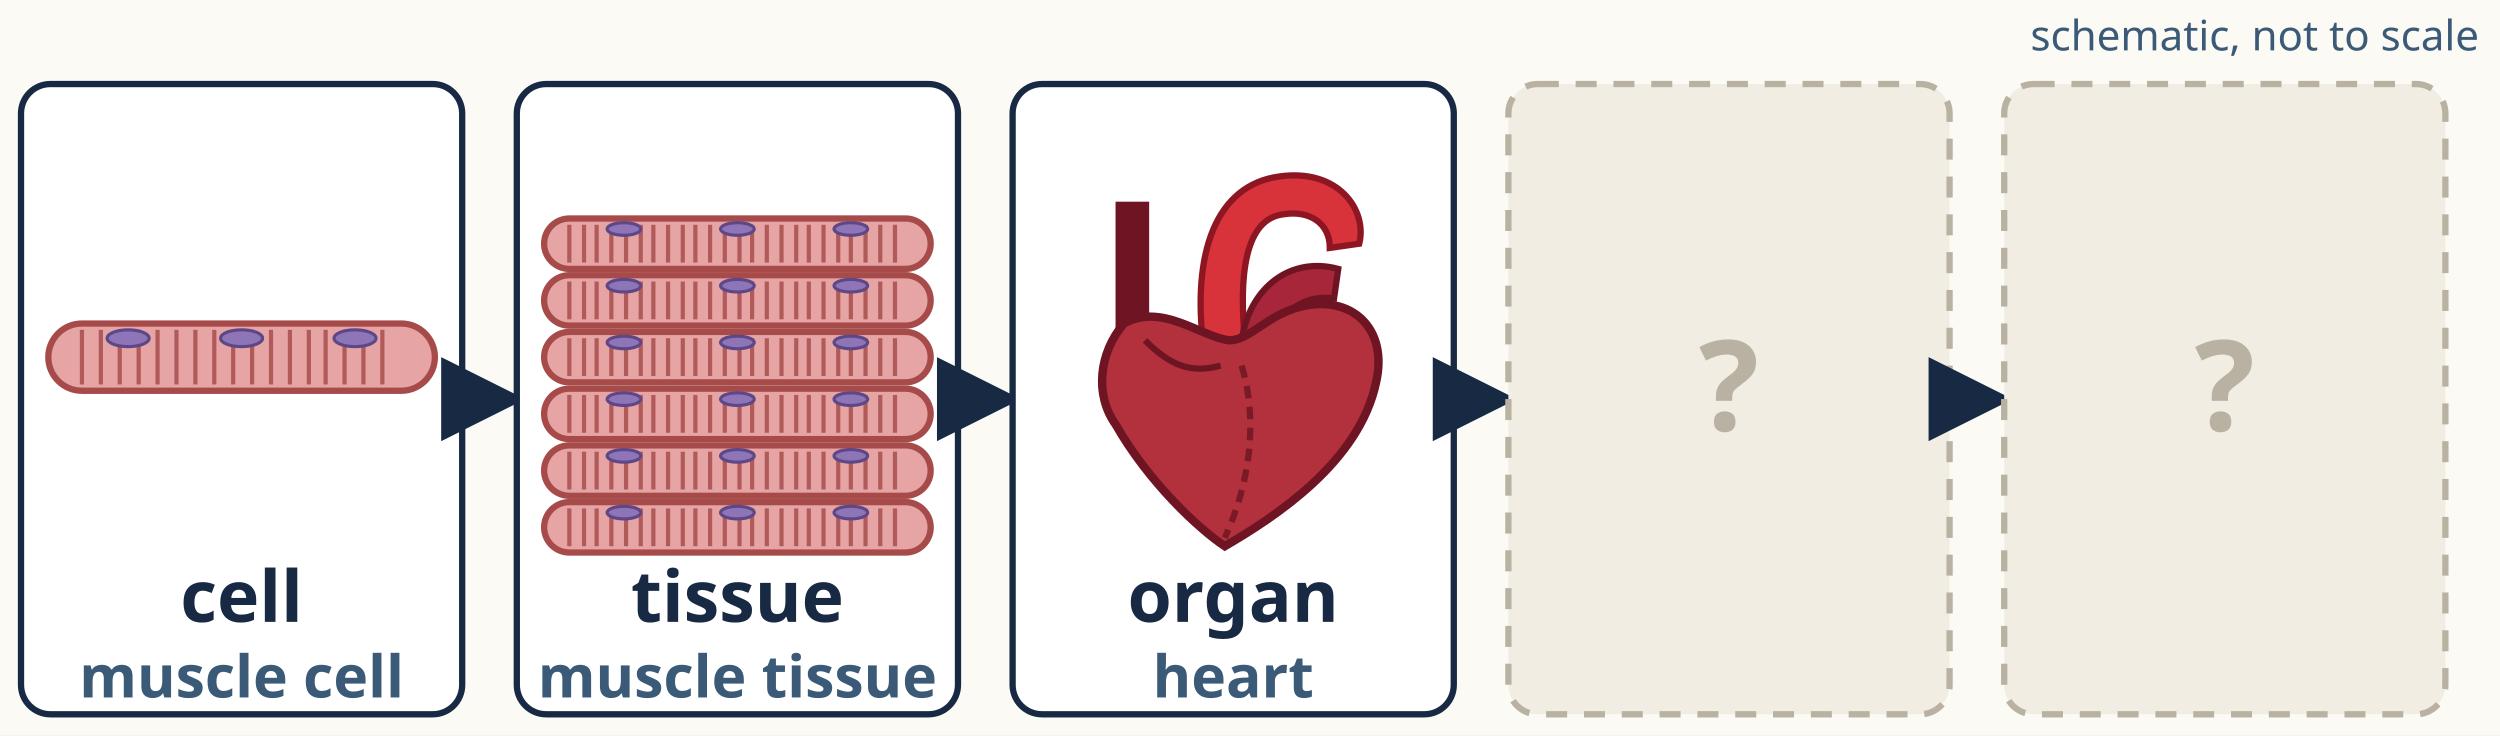
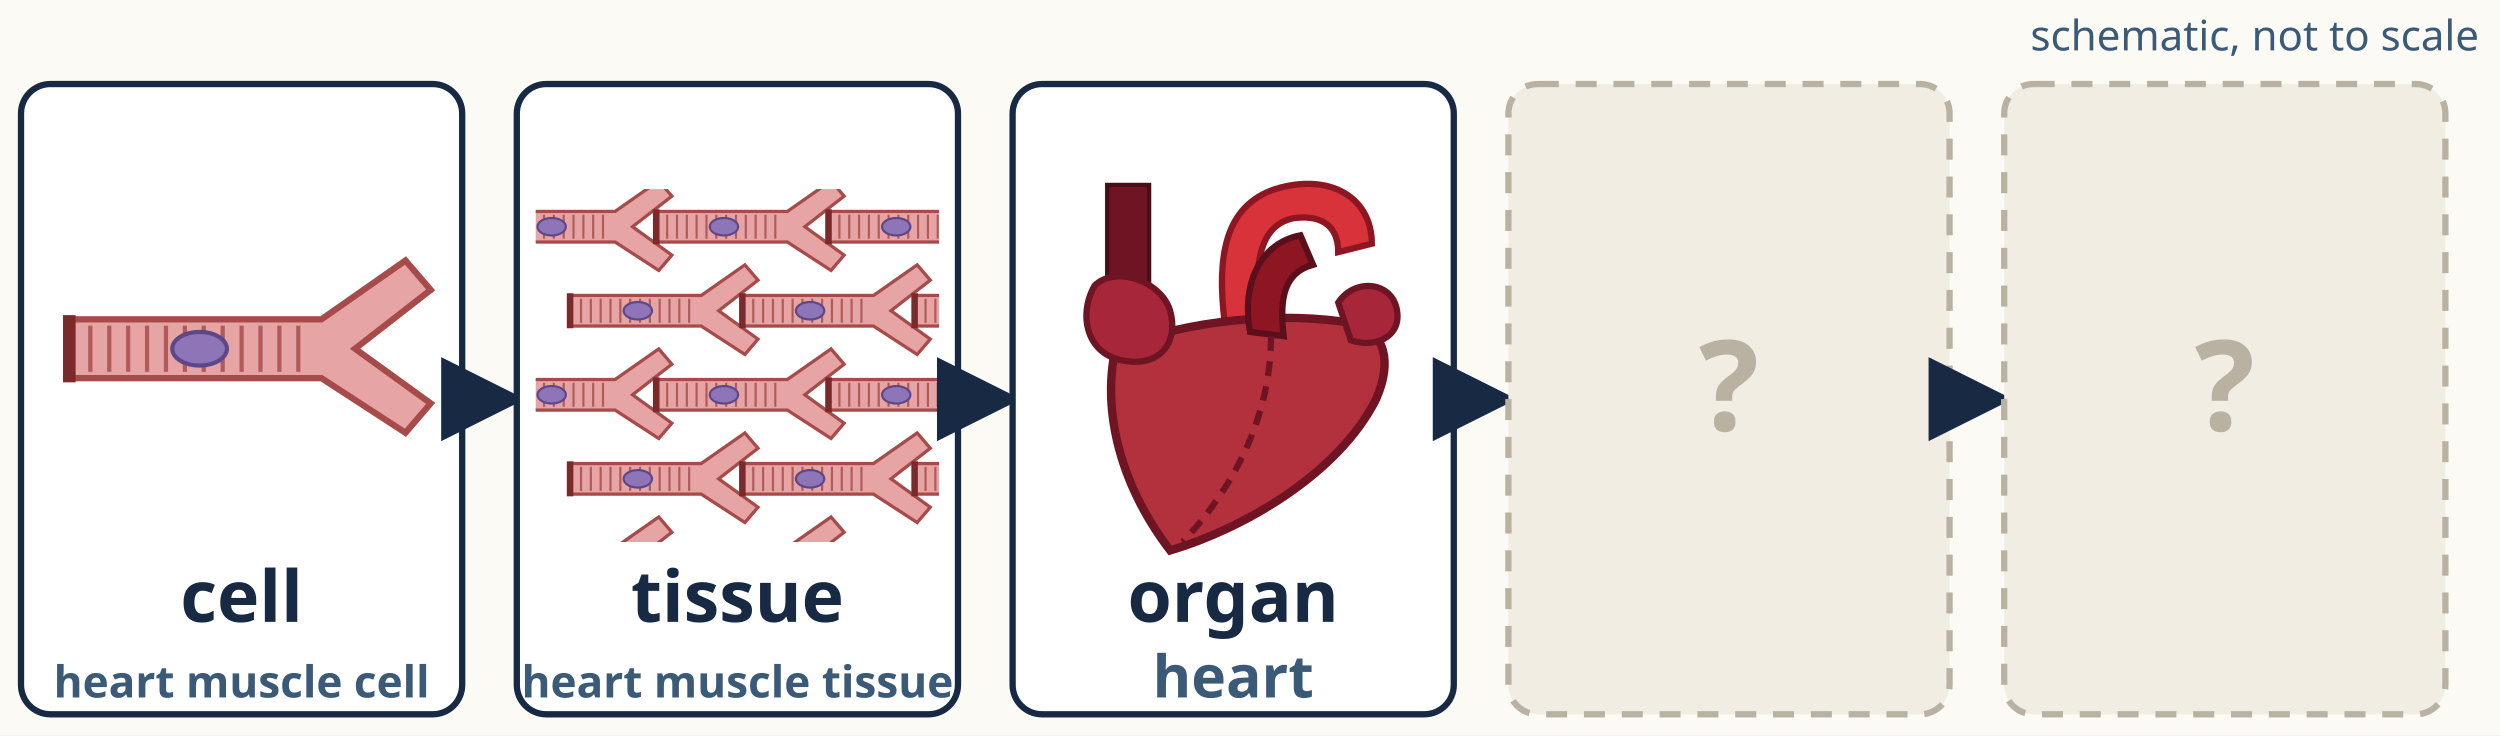
<svg xmlns="http://www.w3.org/2000/svg" viewBox="0 0 1190 350" role="img" aria-label="Zoom out, level 3 of 5 shown">
  <rect width="1190" height="350" fill="#fcfaf5" />
  <defs>
    <marker id="za" markerWidth="10" markerHeight="10" refX="8" refY="5" orient="auto">
      <path d="M0 0 L10 5 L0 10z" fill="#182944" />
    </marker>
  </defs>
  <rect x="10" y="40" width="210" height="300" rx="14" fill="#fff" stroke="#182944" stroke-width="3" />
  <g transform="translate(15 70)">
    <g transform="translate(0 0) scale(1.0)">
-       <rect x="8" y="84" width="184" height="32" rx="16" fill="#e7a4a4" stroke="#a64a4a" stroke-width="3" />
-       <line x1="24" y1="87" x2="24" y2="113" stroke="#b05a5a" stroke-width="2" />
-       <line x1="33" y1="87" x2="33" y2="113" stroke="#b05a5a" stroke-width="2" />
-       <line x1="42" y1="87" x2="42" y2="113" stroke="#b05a5a" stroke-width="2" />
-       <line x1="51" y1="87" x2="51" y2="113" stroke="#b05a5a" stroke-width="2" />
-       <line x1="60" y1="87" x2="60" y2="113" stroke="#b05a5a" stroke-width="2" />
-       <line x1="69" y1="87" x2="69" y2="113" stroke="#b05a5a" stroke-width="2" />
-       <line x1="78" y1="87" x2="78" y2="113" stroke="#b05a5a" stroke-width="2" />
-       <line x1="87" y1="87" x2="87" y2="113" stroke="#b05a5a" stroke-width="2" />
-       <line x1="96" y1="87" x2="96" y2="113" stroke="#b05a5a" stroke-width="2" />
-       <line x1="105" y1="87" x2="105" y2="113" stroke="#b05a5a" stroke-width="2" />
-       <line x1="114" y1="87" x2="114" y2="113" stroke="#b05a5a" stroke-width="2" />
-       <line x1="123" y1="87" x2="123" y2="113" stroke="#b05a5a" stroke-width="2" />
-       <line x1="132" y1="87" x2="132" y2="113" stroke="#b05a5a" stroke-width="2" />
-       <line x1="140" y1="87" x2="140" y2="113" stroke="#b05a5a" stroke-width="2" />
-       <line x1="149" y1="87" x2="149" y2="113" stroke="#b05a5a" stroke-width="2" />
-       <line x1="158" y1="87" x2="158" y2="113" stroke="#b05a5a" stroke-width="2" />
-       <line x1="167" y1="87" x2="167" y2="113" stroke="#b05a5a" stroke-width="2" />
-       <ellipse cx="46" cy="91" rx="10" ry="4" fill="#8e75b8" stroke="#5d4787" stroke-width="1.5" />
-       <ellipse cx="100" cy="91" rx="10" ry="4" fill="#8e75b8" stroke="#5d4787" stroke-width="1.5" />
-       <ellipse cx="154" cy="91" rx="10" ry="4" fill="#8e75b8" stroke="#5d4787" stroke-width="1.5" />
+       <path d="M18 82 H138 L178 54 L190 68 L154 96 L190 122 L178 136 L138 110 H18 Z" fill="#e7a4a4" stroke="#a64a4a" stroke-width="3" />
+       <line x1="28" y1="85" x2="28" y2="107" stroke="#b05a5a" stroke-width="2" />
+       <line x1="37" y1="85" x2="37" y2="107" stroke="#b05a5a" stroke-width="2" />
+       <line x1="46" y1="85" x2="46" y2="107" stroke="#b05a5a" stroke-width="2" />
+       <line x1="55" y1="85" x2="55" y2="107" stroke="#b05a5a" stroke-width="2" />
+       <line x1="64" y1="85" x2="64" y2="107" stroke="#b05a5a" stroke-width="2" />
+       <line x1="73" y1="85" x2="73" y2="107" stroke="#b05a5a" stroke-width="2" />
+       <line x1="82" y1="85" x2="82" y2="107" stroke="#b05a5a" stroke-width="2" />
+       <line x1="91" y1="85" x2="91" y2="107" stroke="#b05a5a" stroke-width="2" />
+       <line x1="100" y1="85" x2="100" y2="107" stroke="#b05a5a" stroke-width="2" />
+       <line x1="109" y1="85" x2="109" y2="107" stroke="#b05a5a" stroke-width="2" />
+       <line x1="118" y1="85" x2="118" y2="107" stroke="#b05a5a" stroke-width="2" />
+       <line x1="127" y1="85" x2="127" y2="107" stroke="#b05a5a" stroke-width="2" />
+       <line x1="18" y1="80" x2="18" y2="112" stroke="#7a2a2a" stroke-width="6" />
+       <ellipse cx="80" cy="96" rx="13" ry="8" fill="#8e75b8" stroke="#5d4787" stroke-width="2" />
    </g>
  </g>
  <text x="115" y="296" font-size="34" font-weight="800" fill="#182944" text-anchor="middle" font-family="Montserrat, Segoe UI, sans-serif">cell</text>
-   <text x="115" y="332" font-size="28" font-weight="700" fill="#3a5a78" text-anchor="middle" font-family="Montserrat, Segoe UI, sans-serif">muscle cell</text>
+   <text x="115" y="332" font-size="21" font-weight="700" fill="#3a5a78" text-anchor="middle" font-family="Montserrat, Segoe UI, sans-serif">heart muscle cell</text>
  <path d="M222 190 H242" stroke="#182944" stroke-width="4" marker-end="url(#za)" />
  <rect x="246" y="40" width="210" height="300" rx="14" fill="#fff" stroke="#182944" stroke-width="3" />
  <g transform="translate(251 70)">
-     <rect x="8" y="34" width="184" height="24" rx="12" fill="#e7a4a4" stroke="#a64a4a" stroke-width="3" />
-     <line x1="20" y1="37" x2="20" y2="55" stroke="#b05a5a" stroke-width="2" />
-     <line x1="27" y1="37" x2="27" y2="55" stroke="#b05a5a" stroke-width="2" />
-     <line x1="33" y1="37" x2="33" y2="55" stroke="#b05a5a" stroke-width="2" />
-     <line x1="40" y1="37" x2="40" y2="55" stroke="#b05a5a" stroke-width="2" />
-     <line x1="47" y1="37" x2="47" y2="55" stroke="#b05a5a" stroke-width="2" />
-     <line x1="54" y1="37" x2="54" y2="55" stroke="#b05a5a" stroke-width="2" />
-     <line x1="60" y1="37" x2="60" y2="55" stroke="#b05a5a" stroke-width="2" />
-     <line x1="67" y1="37" x2="67" y2="55" stroke="#b05a5a" stroke-width="2" />
-     <line x1="74" y1="37" x2="74" y2="55" stroke="#b05a5a" stroke-width="2" />
-     <line x1="80" y1="37" x2="80" y2="55" stroke="#b05a5a" stroke-width="2" />
-     <line x1="87" y1="37" x2="87" y2="55" stroke="#b05a5a" stroke-width="2" />
-     <line x1="94" y1="37" x2="94" y2="55" stroke="#b05a5a" stroke-width="2" />
-     <line x1="101" y1="37" x2="101" y2="55" stroke="#b05a5a" stroke-width="2" />
-     <line x1="107" y1="37" x2="107" y2="55" stroke="#b05a5a" stroke-width="2" />
-     <line x1="114" y1="37" x2="114" y2="55" stroke="#b05a5a" stroke-width="2" />
-     <line x1="121" y1="37" x2="121" y2="55" stroke="#b05a5a" stroke-width="2" />
-     <line x1="128" y1="37" x2="128" y2="55" stroke="#b05a5a" stroke-width="2" />
-     <line x1="134" y1="37" x2="134" y2="55" stroke="#b05a5a" stroke-width="2" />
-     <line x1="141" y1="37" x2="141" y2="55" stroke="#b05a5a" stroke-width="2" />
-     <line x1="148" y1="37" x2="148" y2="55" stroke="#b05a5a" stroke-width="2" />
-     <line x1="154" y1="37" x2="154" y2="55" stroke="#b05a5a" stroke-width="2" />
-     <line x1="161" y1="37" x2="161" y2="55" stroke="#b05a5a" stroke-width="2" />
-     <line x1="168" y1="37" x2="168" y2="55" stroke="#b05a5a" stroke-width="2" />
-     <line x1="175" y1="37" x2="175" y2="55" stroke="#b05a5a" stroke-width="2" />
-     <ellipse cx="46" cy="39" rx="8" ry="3" fill="#8e75b8" stroke="#5d4787" stroke-width="1.5" />
-     <ellipse cx="100" cy="39" rx="8" ry="3" fill="#8e75b8" stroke="#5d4787" stroke-width="1.5" />
-     <ellipse cx="154" cy="39" rx="8" ry="3" fill="#8e75b8" stroke="#5d4787" stroke-width="1.5" />
-     <rect x="8" y="61" width="184" height="24" rx="12" fill="#e7a4a4" stroke="#a64a4a" stroke-width="3" />
-     <line x1="20" y1="64" x2="20" y2="82" stroke="#b05a5a" stroke-width="2" />
-     <line x1="27" y1="64" x2="27" y2="82" stroke="#b05a5a" stroke-width="2" />
-     <line x1="33" y1="64" x2="33" y2="82" stroke="#b05a5a" stroke-width="2" />
-     <line x1="40" y1="64" x2="40" y2="82" stroke="#b05a5a" stroke-width="2" />
-     <line x1="47" y1="64" x2="47" y2="82" stroke="#b05a5a" stroke-width="2" />
-     <line x1="54" y1="64" x2="54" y2="82" stroke="#b05a5a" stroke-width="2" />
-     <line x1="60" y1="64" x2="60" y2="82" stroke="#b05a5a" stroke-width="2" />
-     <line x1="67" y1="64" x2="67" y2="82" stroke="#b05a5a" stroke-width="2" />
-     <line x1="74" y1="64" x2="74" y2="82" stroke="#b05a5a" stroke-width="2" />
-     <line x1="80" y1="64" x2="80" y2="82" stroke="#b05a5a" stroke-width="2" />
-     <line x1="87" y1="64" x2="87" y2="82" stroke="#b05a5a" stroke-width="2" />
-     <line x1="94" y1="64" x2="94" y2="82" stroke="#b05a5a" stroke-width="2" />
-     <line x1="101" y1="64" x2="101" y2="82" stroke="#b05a5a" stroke-width="2" />
-     <line x1="107" y1="64" x2="107" y2="82" stroke="#b05a5a" stroke-width="2" />
-     <line x1="114" y1="64" x2="114" y2="82" stroke="#b05a5a" stroke-width="2" />
-     <line x1="121" y1="64" x2="121" y2="82" stroke="#b05a5a" stroke-width="2" />
-     <line x1="128" y1="64" x2="128" y2="82" stroke="#b05a5a" stroke-width="2" />
-     <line x1="134" y1="64" x2="134" y2="82" stroke="#b05a5a" stroke-width="2" />
-     <line x1="141" y1="64" x2="141" y2="82" stroke="#b05a5a" stroke-width="2" />
-     <line x1="148" y1="64" x2="148" y2="82" stroke="#b05a5a" stroke-width="2" />
-     <line x1="154" y1="64" x2="154" y2="82" stroke="#b05a5a" stroke-width="2" />
-     <line x1="161" y1="64" x2="161" y2="82" stroke="#b05a5a" stroke-width="2" />
-     <line x1="168" y1="64" x2="168" y2="82" stroke="#b05a5a" stroke-width="2" />
-     <line x1="175" y1="64" x2="175" y2="82" stroke="#b05a5a" stroke-width="2" />
-     <ellipse cx="46" cy="66" rx="8" ry="3" fill="#8e75b8" stroke="#5d4787" stroke-width="1.5" />
-     <ellipse cx="100" cy="66" rx="8" ry="3" fill="#8e75b8" stroke="#5d4787" stroke-width="1.5" />
-     <ellipse cx="154" cy="66" rx="8" ry="3" fill="#8e75b8" stroke="#5d4787" stroke-width="1.5" />
-     <rect x="8" y="88" width="184" height="24" rx="12" fill="#e7a4a4" stroke="#a64a4a" stroke-width="3" />
-     <line x1="20" y1="91" x2="20" y2="109" stroke="#b05a5a" stroke-width="2" />
-     <line x1="27" y1="91" x2="27" y2="109" stroke="#b05a5a" stroke-width="2" />
-     <line x1="33" y1="91" x2="33" y2="109" stroke="#b05a5a" stroke-width="2" />
-     <line x1="40" y1="91" x2="40" y2="109" stroke="#b05a5a" stroke-width="2" />
-     <line x1="47" y1="91" x2="47" y2="109" stroke="#b05a5a" stroke-width="2" />
-     <line x1="54" y1="91" x2="54" y2="109" stroke="#b05a5a" stroke-width="2" />
-     <line x1="60" y1="91" x2="60" y2="109" stroke="#b05a5a" stroke-width="2" />
-     <line x1="67" y1="91" x2="67" y2="109" stroke="#b05a5a" stroke-width="2" />
-     <line x1="74" y1="91" x2="74" y2="109" stroke="#b05a5a" stroke-width="2" />
-     <line x1="80" y1="91" x2="80" y2="109" stroke="#b05a5a" stroke-width="2" />
-     <line x1="87" y1="91" x2="87" y2="109" stroke="#b05a5a" stroke-width="2" />
-     <line x1="94" y1="91" x2="94" y2="109" stroke="#b05a5a" stroke-width="2" />
-     <line x1="101" y1="91" x2="101" y2="109" stroke="#b05a5a" stroke-width="2" />
-     <line x1="107" y1="91" x2="107" y2="109" stroke="#b05a5a" stroke-width="2" />
-     <line x1="114" y1="91" x2="114" y2="109" stroke="#b05a5a" stroke-width="2" />
-     <line x1="121" y1="91" x2="121" y2="109" stroke="#b05a5a" stroke-width="2" />
-     <line x1="128" y1="91" x2="128" y2="109" stroke="#b05a5a" stroke-width="2" />
-     <line x1="134" y1="91" x2="134" y2="109" stroke="#b05a5a" stroke-width="2" />
-     <line x1="141" y1="91" x2="141" y2="109" stroke="#b05a5a" stroke-width="2" />
-     <line x1="148" y1="91" x2="148" y2="109" stroke="#b05a5a" stroke-width="2" />
-     <line x1="154" y1="91" x2="154" y2="109" stroke="#b05a5a" stroke-width="2" />
-     <line x1="161" y1="91" x2="161" y2="109" stroke="#b05a5a" stroke-width="2" />
-     <line x1="168" y1="91" x2="168" y2="109" stroke="#b05a5a" stroke-width="2" />
-     <line x1="175" y1="91" x2="175" y2="109" stroke="#b05a5a" stroke-width="2" />
-     <ellipse cx="46" cy="93" rx="8" ry="3" fill="#8e75b8" stroke="#5d4787" stroke-width="1.5" />
-     <ellipse cx="100" cy="93" rx="8" ry="3" fill="#8e75b8" stroke="#5d4787" stroke-width="1.5" />
-     <ellipse cx="154" cy="93" rx="8" ry="3" fill="#8e75b8" stroke="#5d4787" stroke-width="1.5" />
-     <rect x="8" y="115" width="184" height="24" rx="12" fill="#e7a4a4" stroke="#a64a4a" stroke-width="3" />
-     <line x1="20" y1="118" x2="20" y2="136" stroke="#b05a5a" stroke-width="2" />
-     <line x1="27" y1="118" x2="27" y2="136" stroke="#b05a5a" stroke-width="2" />
-     <line x1="33" y1="118" x2="33" y2="136" stroke="#b05a5a" stroke-width="2" />
-     <line x1="40" y1="118" x2="40" y2="136" stroke="#b05a5a" stroke-width="2" />
-     <line x1="47" y1="118" x2="47" y2="136" stroke="#b05a5a" stroke-width="2" />
-     <line x1="54" y1="118" x2="54" y2="136" stroke="#b05a5a" stroke-width="2" />
-     <line x1="60" y1="118" x2="60" y2="136" stroke="#b05a5a" stroke-width="2" />
-     <line x1="67" y1="118" x2="67" y2="136" stroke="#b05a5a" stroke-width="2" />
-     <line x1="74" y1="118" x2="74" y2="136" stroke="#b05a5a" stroke-width="2" />
-     <line x1="80" y1="118" x2="80" y2="136" stroke="#b05a5a" stroke-width="2" />
-     <line x1="87" y1="118" x2="87" y2="136" stroke="#b05a5a" stroke-width="2" />
-     <line x1="94" y1="118" x2="94" y2="136" stroke="#b05a5a" stroke-width="2" />
-     <line x1="101" y1="118" x2="101" y2="136" stroke="#b05a5a" stroke-width="2" />
-     <line x1="107" y1="118" x2="107" y2="136" stroke="#b05a5a" stroke-width="2" />
-     <line x1="114" y1="118" x2="114" y2="136" stroke="#b05a5a" stroke-width="2" />
-     <line x1="121" y1="118" x2="121" y2="136" stroke="#b05a5a" stroke-width="2" />
-     <line x1="128" y1="118" x2="128" y2="136" stroke="#b05a5a" stroke-width="2" />
-     <line x1="134" y1="118" x2="134" y2="136" stroke="#b05a5a" stroke-width="2" />
-     <line x1="141" y1="118" x2="141" y2="136" stroke="#b05a5a" stroke-width="2" />
-     <line x1="148" y1="118" x2="148" y2="136" stroke="#b05a5a" stroke-width="2" />
-     <line x1="154" y1="118" x2="154" y2="136" stroke="#b05a5a" stroke-width="2" />
-     <line x1="161" y1="118" x2="161" y2="136" stroke="#b05a5a" stroke-width="2" />
-     <line x1="168" y1="118" x2="168" y2="136" stroke="#b05a5a" stroke-width="2" />
-     <line x1="175" y1="118" x2="175" y2="136" stroke="#b05a5a" stroke-width="2" />
-     <ellipse cx="46" cy="120" rx="8" ry="3" fill="#8e75b8" stroke="#5d4787" stroke-width="1.5" />
-     <ellipse cx="100" cy="120" rx="8" ry="3" fill="#8e75b8" stroke="#5d4787" stroke-width="1.5" />
-     <ellipse cx="154" cy="120" rx="8" ry="3" fill="#8e75b8" stroke="#5d4787" stroke-width="1.5" />
-     <rect x="8" y="142" width="184" height="24" rx="12" fill="#e7a4a4" stroke="#a64a4a" stroke-width="3" />
-     <line x1="20" y1="145" x2="20" y2="163" stroke="#b05a5a" stroke-width="2" />
-     <line x1="27" y1="145" x2="27" y2="163" stroke="#b05a5a" stroke-width="2" />
-     <line x1="33" y1="145" x2="33" y2="163" stroke="#b05a5a" stroke-width="2" />
-     <line x1="40" y1="145" x2="40" y2="163" stroke="#b05a5a" stroke-width="2" />
-     <line x1="47" y1="145" x2="47" y2="163" stroke="#b05a5a" stroke-width="2" />
-     <line x1="54" y1="145" x2="54" y2="163" stroke="#b05a5a" stroke-width="2" />
-     <line x1="60" y1="145" x2="60" y2="163" stroke="#b05a5a" stroke-width="2" />
-     <line x1="67" y1="145" x2="67" y2="163" stroke="#b05a5a" stroke-width="2" />
-     <line x1="74" y1="145" x2="74" y2="163" stroke="#b05a5a" stroke-width="2" />
-     <line x1="80" y1="145" x2="80" y2="163" stroke="#b05a5a" stroke-width="2" />
-     <line x1="87" y1="145" x2="87" y2="163" stroke="#b05a5a" stroke-width="2" />
-     <line x1="94" y1="145" x2="94" y2="163" stroke="#b05a5a" stroke-width="2" />
-     <line x1="101" y1="145" x2="101" y2="163" stroke="#b05a5a" stroke-width="2" />
-     <line x1="107" y1="145" x2="107" y2="163" stroke="#b05a5a" stroke-width="2" />
-     <line x1="114" y1="145" x2="114" y2="163" stroke="#b05a5a" stroke-width="2" />
-     <line x1="121" y1="145" x2="121" y2="163" stroke="#b05a5a" stroke-width="2" />
-     <line x1="128" y1="145" x2="128" y2="163" stroke="#b05a5a" stroke-width="2" />
-     <line x1="134" y1="145" x2="134" y2="163" stroke="#b05a5a" stroke-width="2" />
-     <line x1="141" y1="145" x2="141" y2="163" stroke="#b05a5a" stroke-width="2" />
-     <line x1="148" y1="145" x2="148" y2="163" stroke="#b05a5a" stroke-width="2" />
-     <line x1="154" y1="145" x2="154" y2="163" stroke="#b05a5a" stroke-width="2" />
-     <line x1="161" y1="145" x2="161" y2="163" stroke="#b05a5a" stroke-width="2" />
-     <line x1="168" y1="145" x2="168" y2="163" stroke="#b05a5a" stroke-width="2" />
-     <line x1="175" y1="145" x2="175" y2="163" stroke="#b05a5a" stroke-width="2" />
-     <ellipse cx="46" cy="147" rx="8" ry="3" fill="#8e75b8" stroke="#5d4787" stroke-width="1.5" />
-     <ellipse cx="100" cy="147" rx="8" ry="3" fill="#8e75b8" stroke="#5d4787" stroke-width="1.5" />
-     <ellipse cx="154" cy="147" rx="8" ry="3" fill="#8e75b8" stroke="#5d4787" stroke-width="1.5" />
-     <rect x="8" y="169" width="184" height="24" rx="12" fill="#e7a4a4" stroke="#a64a4a" stroke-width="3" />
-     <line x1="20" y1="172" x2="20" y2="190" stroke="#b05a5a" stroke-width="2" />
-     <line x1="27" y1="172" x2="27" y2="190" stroke="#b05a5a" stroke-width="2" />
-     <line x1="33" y1="172" x2="33" y2="190" stroke="#b05a5a" stroke-width="2" />
-     <line x1="40" y1="172" x2="40" y2="190" stroke="#b05a5a" stroke-width="2" />
-     <line x1="47" y1="172" x2="47" y2="190" stroke="#b05a5a" stroke-width="2" />
-     <line x1="54" y1="172" x2="54" y2="190" stroke="#b05a5a" stroke-width="2" />
-     <line x1="60" y1="172" x2="60" y2="190" stroke="#b05a5a" stroke-width="2" />
-     <line x1="67" y1="172" x2="67" y2="190" stroke="#b05a5a" stroke-width="2" />
-     <line x1="74" y1="172" x2="74" y2="190" stroke="#b05a5a" stroke-width="2" />
-     <line x1="80" y1="172" x2="80" y2="190" stroke="#b05a5a" stroke-width="2" />
-     <line x1="87" y1="172" x2="87" y2="190" stroke="#b05a5a" stroke-width="2" />
-     <line x1="94" y1="172" x2="94" y2="190" stroke="#b05a5a" stroke-width="2" />
-     <line x1="101" y1="172" x2="101" y2="190" stroke="#b05a5a" stroke-width="2" />
-     <line x1="107" y1="172" x2="107" y2="190" stroke="#b05a5a" stroke-width="2" />
-     <line x1="114" y1="172" x2="114" y2="190" stroke="#b05a5a" stroke-width="2" />
-     <line x1="121" y1="172" x2="121" y2="190" stroke="#b05a5a" stroke-width="2" />
-     <line x1="128" y1="172" x2="128" y2="190" stroke="#b05a5a" stroke-width="2" />
-     <line x1="134" y1="172" x2="134" y2="190" stroke="#b05a5a" stroke-width="2" />
-     <line x1="141" y1="172" x2="141" y2="190" stroke="#b05a5a" stroke-width="2" />
-     <line x1="148" y1="172" x2="148" y2="190" stroke="#b05a5a" stroke-width="2" />
-     <line x1="154" y1="172" x2="154" y2="190" stroke="#b05a5a" stroke-width="2" />
-     <line x1="161" y1="172" x2="161" y2="190" stroke="#b05a5a" stroke-width="2" />
-     <line x1="168" y1="172" x2="168" y2="190" stroke="#b05a5a" stroke-width="2" />
-     <line x1="175" y1="172" x2="175" y2="190" stroke="#b05a5a" stroke-width="2" />
-     <ellipse cx="46" cy="174" rx="8" ry="3" fill="#8e75b8" stroke="#5d4787" stroke-width="1.5" />
-     <ellipse cx="100" cy="174" rx="8" ry="3" fill="#8e75b8" stroke="#5d4787" stroke-width="1.5" />
-     <ellipse cx="154" cy="174" rx="8" ry="3" fill="#8e75b8" stroke="#5d4787" stroke-width="1.5" />
+     <clipPath id="ctc">
+       <rect x="4" y="20" width="192" height="168" rx="10" />
+     </clipPath>
+     <g clip-path="url(#ctc)">
+       <g transform="translate(-30 -12) scale(0.52)">
+         <path d="M18 82 H138 L178 54 L190 68 L154 96 L190 122 L178 136 L138 110 H18 Z" fill="#e7a4a4" stroke="#a64a4a" stroke-width="3" />
+         <line x1="28" y1="85" x2="28" y2="107" stroke="#b05a5a" stroke-width="2" />
+         <line x1="37" y1="85" x2="37" y2="107" stroke="#b05a5a" stroke-width="2" />
+         <line x1="46" y1="85" x2="46" y2="107" stroke="#b05a5a" stroke-width="2" />
+         <line x1="55" y1="85" x2="55" y2="107" stroke="#b05a5a" stroke-width="2" />
+         <line x1="64" y1="85" x2="64" y2="107" stroke="#b05a5a" stroke-width="2" />
+         <line x1="73" y1="85" x2="73" y2="107" stroke="#b05a5a" stroke-width="2" />
+         <line x1="82" y1="85" x2="82" y2="107" stroke="#b05a5a" stroke-width="2" />
+         <line x1="91" y1="85" x2="91" y2="107" stroke="#b05a5a" stroke-width="2" />
+         <line x1="100" y1="85" x2="100" y2="107" stroke="#b05a5a" stroke-width="2" />
+         <line x1="109" y1="85" x2="109" y2="107" stroke="#b05a5a" stroke-width="2" />
+         <line x1="118" y1="85" x2="118" y2="107" stroke="#b05a5a" stroke-width="2" />
+         <line x1="127" y1="85" x2="127" y2="107" stroke="#b05a5a" stroke-width="2" />
+         <line x1="18" y1="80" x2="18" y2="112" stroke="#7a2a2a" stroke-width="6" />
+         <ellipse cx="80" cy="96" rx="13" ry="8" fill="#8e75b8" stroke="#5d4787" stroke-width="2" />
+       </g>
+       <g transform="translate(52 -12) scale(0.52)">
+         <path d="M18 82 H138 L178 54 L190 68 L154 96 L190 122 L178 136 L138 110 H18 Z" fill="#e7a4a4" stroke="#a64a4a" stroke-width="3" />
+         <line x1="28" y1="85" x2="28" y2="107" stroke="#b05a5a" stroke-width="2" />
+         <line x1="37" y1="85" x2="37" y2="107" stroke="#b05a5a" stroke-width="2" />
+         <line x1="46" y1="85" x2="46" y2="107" stroke="#b05a5a" stroke-width="2" />
+         <line x1="55" y1="85" x2="55" y2="107" stroke="#b05a5a" stroke-width="2" />
+         <line x1="64" y1="85" x2="64" y2="107" stroke="#b05a5a" stroke-width="2" />
+         <line x1="73" y1="85" x2="73" y2="107" stroke="#b05a5a" stroke-width="2" />
+         <line x1="82" y1="85" x2="82" y2="107" stroke="#b05a5a" stroke-width="2" />
+         <line x1="91" y1="85" x2="91" y2="107" stroke="#b05a5a" stroke-width="2" />
+         <line x1="100" y1="85" x2="100" y2="107" stroke="#b05a5a" stroke-width="2" />
+         <line x1="109" y1="85" x2="109" y2="107" stroke="#b05a5a" stroke-width="2" />
+         <line x1="118" y1="85" x2="118" y2="107" stroke="#b05a5a" stroke-width="2" />
+         <line x1="127" y1="85" x2="127" y2="107" stroke="#b05a5a" stroke-width="2" />
+         <line x1="18" y1="80" x2="18" y2="112" stroke="#7a2a2a" stroke-width="6" />
+         <ellipse cx="80" cy="96" rx="13" ry="8" fill="#8e75b8" stroke="#5d4787" stroke-width="2" />
+       </g>
+       <g transform="translate(134 -12) scale(0.52)">
+         <path d="M18 82 H138 L178 54 L190 68 L154 96 L190 122 L178 136 L138 110 H18 Z" fill="#e7a4a4" stroke="#a64a4a" stroke-width="3" />
+         <line x1="28" y1="85" x2="28" y2="107" stroke="#b05a5a" stroke-width="2" />
+         <line x1="37" y1="85" x2="37" y2="107" stroke="#b05a5a" stroke-width="2" />
+         <line x1="46" y1="85" x2="46" y2="107" stroke="#b05a5a" stroke-width="2" />
+         <line x1="55" y1="85" x2="55" y2="107" stroke="#b05a5a" stroke-width="2" />
+         <line x1="64" y1="85" x2="64" y2="107" stroke="#b05a5a" stroke-width="2" />
+         <line x1="73" y1="85" x2="73" y2="107" stroke="#b05a5a" stroke-width="2" />
+         <line x1="82" y1="85" x2="82" y2="107" stroke="#b05a5a" stroke-width="2" />
+         <line x1="91" y1="85" x2="91" y2="107" stroke="#b05a5a" stroke-width="2" />
+         <line x1="100" y1="85" x2="100" y2="107" stroke="#b05a5a" stroke-width="2" />
+         <line x1="109" y1="85" x2="109" y2="107" stroke="#b05a5a" stroke-width="2" />
+         <line x1="118" y1="85" x2="118" y2="107" stroke="#b05a5a" stroke-width="2" />
+         <line x1="127" y1="85" x2="127" y2="107" stroke="#b05a5a" stroke-width="2" />
+         <line x1="18" y1="80" x2="18" y2="112" stroke="#7a2a2a" stroke-width="6" />
+         <ellipse cx="80" cy="96" rx="13" ry="8" fill="#8e75b8" stroke="#5d4787" stroke-width="2" />
+       </g>
+       <g transform="translate(11 28) scale(0.52)">
+         <path d="M18 82 H138 L178 54 L190 68 L154 96 L190 122 L178 136 L138 110 H18 Z" fill="#e7a4a4" stroke="#a64a4a" stroke-width="3" />
+         <line x1="28" y1="85" x2="28" y2="107" stroke="#b05a5a" stroke-width="2" />
+         <line x1="37" y1="85" x2="37" y2="107" stroke="#b05a5a" stroke-width="2" />
+         <line x1="46" y1="85" x2="46" y2="107" stroke="#b05a5a" stroke-width="2" />
+         <line x1="55" y1="85" x2="55" y2="107" stroke="#b05a5a" stroke-width="2" />
+         <line x1="64" y1="85" x2="64" y2="107" stroke="#b05a5a" stroke-width="2" />
+         <line x1="73" y1="85" x2="73" y2="107" stroke="#b05a5a" stroke-width="2" />
+         <line x1="82" y1="85" x2="82" y2="107" stroke="#b05a5a" stroke-width="2" />
+         <line x1="91" y1="85" x2="91" y2="107" stroke="#b05a5a" stroke-width="2" />
+         <line x1="100" y1="85" x2="100" y2="107" stroke="#b05a5a" stroke-width="2" />
+         <line x1="109" y1="85" x2="109" y2="107" stroke="#b05a5a" stroke-width="2" />
+         <line x1="118" y1="85" x2="118" y2="107" stroke="#b05a5a" stroke-width="2" />
+         <line x1="127" y1="85" x2="127" y2="107" stroke="#b05a5a" stroke-width="2" />
+         <line x1="18" y1="80" x2="18" y2="112" stroke="#7a2a2a" stroke-width="6" />
+         <ellipse cx="80" cy="96" rx="13" ry="8" fill="#8e75b8" stroke="#5d4787" stroke-width="2" />
+       </g>
+       <g transform="translate(93 28) scale(0.52)">
+         <path d="M18 82 H138 L178 54 L190 68 L154 96 L190 122 L178 136 L138 110 H18 Z" fill="#e7a4a4" stroke="#a64a4a" stroke-width="3" />
+         <line x1="28" y1="85" x2="28" y2="107" stroke="#b05a5a" stroke-width="2" />
+         <line x1="37" y1="85" x2="37" y2="107" stroke="#b05a5a" stroke-width="2" />
+         <line x1="46" y1="85" x2="46" y2="107" stroke="#b05a5a" stroke-width="2" />
+         <line x1="55" y1="85" x2="55" y2="107" stroke="#b05a5a" stroke-width="2" />
+         <line x1="64" y1="85" x2="64" y2="107" stroke="#b05a5a" stroke-width="2" />
+         <line x1="73" y1="85" x2="73" y2="107" stroke="#b05a5a" stroke-width="2" />
+         <line x1="82" y1="85" x2="82" y2="107" stroke="#b05a5a" stroke-width="2" />
+         <line x1="91" y1="85" x2="91" y2="107" stroke="#b05a5a" stroke-width="2" />
+         <line x1="100" y1="85" x2="100" y2="107" stroke="#b05a5a" stroke-width="2" />
+         <line x1="109" y1="85" x2="109" y2="107" stroke="#b05a5a" stroke-width="2" />
+         <line x1="118" y1="85" x2="118" y2="107" stroke="#b05a5a" stroke-width="2" />
+         <line x1="127" y1="85" x2="127" y2="107" stroke="#b05a5a" stroke-width="2" />
+         <line x1="18" y1="80" x2="18" y2="112" stroke="#7a2a2a" stroke-width="6" />
+         <ellipse cx="80" cy="96" rx="13" ry="8" fill="#8e75b8" stroke="#5d4787" stroke-width="2" />
+       </g>
+       <g transform="translate(175 28) scale(0.52)">
+         <path d="M18 82 H138 L178 54 L190 68 L154 96 L190 122 L178 136 L138 110 H18 Z" fill="#e7a4a4" stroke="#a64a4a" stroke-width="3" />
+         <line x1="28" y1="85" x2="28" y2="107" stroke="#b05a5a" stroke-width="2" />
+         <line x1="37" y1="85" x2="37" y2="107" stroke="#b05a5a" stroke-width="2" />
+         <line x1="46" y1="85" x2="46" y2="107" stroke="#b05a5a" stroke-width="2" />
+         <line x1="55" y1="85" x2="55" y2="107" stroke="#b05a5a" stroke-width="2" />
+         <line x1="64" y1="85" x2="64" y2="107" stroke="#b05a5a" stroke-width="2" />
+         <line x1="73" y1="85" x2="73" y2="107" stroke="#b05a5a" stroke-width="2" />
+         <line x1="82" y1="85" x2="82" y2="107" stroke="#b05a5a" stroke-width="2" />
+         <line x1="91" y1="85" x2="91" y2="107" stroke="#b05a5a" stroke-width="2" />
+         <line x1="100" y1="85" x2="100" y2="107" stroke="#b05a5a" stroke-width="2" />
+         <line x1="109" y1="85" x2="109" y2="107" stroke="#b05a5a" stroke-width="2" />
+         <line x1="118" y1="85" x2="118" y2="107" stroke="#b05a5a" stroke-width="2" />
+         <line x1="127" y1="85" x2="127" y2="107" stroke="#b05a5a" stroke-width="2" />
+         <line x1="18" y1="80" x2="18" y2="112" stroke="#7a2a2a" stroke-width="6" />
+         <ellipse cx="80" cy="96" rx="13" ry="8" fill="#8e75b8" stroke="#5d4787" stroke-width="2" />
+       </g>
+       <g transform="translate(-30 68) scale(0.52)">
+         <path d="M18 82 H138 L178 54 L190 68 L154 96 L190 122 L178 136 L138 110 H18 Z" fill="#e7a4a4" stroke="#a64a4a" stroke-width="3" />
+         <line x1="28" y1="85" x2="28" y2="107" stroke="#b05a5a" stroke-width="2" />
+         <line x1="37" y1="85" x2="37" y2="107" stroke="#b05a5a" stroke-width="2" />
+         <line x1="46" y1="85" x2="46" y2="107" stroke="#b05a5a" stroke-width="2" />
+         <line x1="55" y1="85" x2="55" y2="107" stroke="#b05a5a" stroke-width="2" />
+         <line x1="64" y1="85" x2="64" y2="107" stroke="#b05a5a" stroke-width="2" />
+         <line x1="73" y1="85" x2="73" y2="107" stroke="#b05a5a" stroke-width="2" />
+         <line x1="82" y1="85" x2="82" y2="107" stroke="#b05a5a" stroke-width="2" />
+         <line x1="91" y1="85" x2="91" y2="107" stroke="#b05a5a" stroke-width="2" />
+         <line x1="100" y1="85" x2="100" y2="107" stroke="#b05a5a" stroke-width="2" />
+         <line x1="109" y1="85" x2="109" y2="107" stroke="#b05a5a" stroke-width="2" />
+         <line x1="118" y1="85" x2="118" y2="107" stroke="#b05a5a" stroke-width="2" />
+         <line x1="127" y1="85" x2="127" y2="107" stroke="#b05a5a" stroke-width="2" />
+         <line x1="18" y1="80" x2="18" y2="112" stroke="#7a2a2a" stroke-width="6" />
+         <ellipse cx="80" cy="96" rx="13" ry="8" fill="#8e75b8" stroke="#5d4787" stroke-width="2" />
+       </g>
+       <g transform="translate(52 68) scale(0.52)">
+         <path d="M18 82 H138 L178 54 L190 68 L154 96 L190 122 L178 136 L138 110 H18 Z" fill="#e7a4a4" stroke="#a64a4a" stroke-width="3" />
+         <line x1="28" y1="85" x2="28" y2="107" stroke="#b05a5a" stroke-width="2" />
+         <line x1="37" y1="85" x2="37" y2="107" stroke="#b05a5a" stroke-width="2" />
+         <line x1="46" y1="85" x2="46" y2="107" stroke="#b05a5a" stroke-width="2" />
+         <line x1="55" y1="85" x2="55" y2="107" stroke="#b05a5a" stroke-width="2" />
+         <line x1="64" y1="85" x2="64" y2="107" stroke="#b05a5a" stroke-width="2" />
+         <line x1="73" y1="85" x2="73" y2="107" stroke="#b05a5a" stroke-width="2" />
+         <line x1="82" y1="85" x2="82" y2="107" stroke="#b05a5a" stroke-width="2" />
+         <line x1="91" y1="85" x2="91" y2="107" stroke="#b05a5a" stroke-width="2" />
+         <line x1="100" y1="85" x2="100" y2="107" stroke="#b05a5a" stroke-width="2" />
+         <line x1="109" y1="85" x2="109" y2="107" stroke="#b05a5a" stroke-width="2" />
+         <line x1="118" y1="85" x2="118" y2="107" stroke="#b05a5a" stroke-width="2" />
+         <line x1="127" y1="85" x2="127" y2="107" stroke="#b05a5a" stroke-width="2" />
+         <line x1="18" y1="80" x2="18" y2="112" stroke="#7a2a2a" stroke-width="6" />
+         <ellipse cx="80" cy="96" rx="13" ry="8" fill="#8e75b8" stroke="#5d4787" stroke-width="2" />
+       </g>
+       <g transform="translate(134 68) scale(0.52)">
+         <path d="M18 82 H138 L178 54 L190 68 L154 96 L190 122 L178 136 L138 110 H18 Z" fill="#e7a4a4" stroke="#a64a4a" stroke-width="3" />
+         <line x1="28" y1="85" x2="28" y2="107" stroke="#b05a5a" stroke-width="2" />
+         <line x1="37" y1="85" x2="37" y2="107" stroke="#b05a5a" stroke-width="2" />
+         <line x1="46" y1="85" x2="46" y2="107" stroke="#b05a5a" stroke-width="2" />
+         <line x1="55" y1="85" x2="55" y2="107" stroke="#b05a5a" stroke-width="2" />
+         <line x1="64" y1="85" x2="64" y2="107" stroke="#b05a5a" stroke-width="2" />
+         <line x1="73" y1="85" x2="73" y2="107" stroke="#b05a5a" stroke-width="2" />
+         <line x1="82" y1="85" x2="82" y2="107" stroke="#b05a5a" stroke-width="2" />
+         <line x1="91" y1="85" x2="91" y2="107" stroke="#b05a5a" stroke-width="2" />
+         <line x1="100" y1="85" x2="100" y2="107" stroke="#b05a5a" stroke-width="2" />
+         <line x1="109" y1="85" x2="109" y2="107" stroke="#b05a5a" stroke-width="2" />
+         <line x1="118" y1="85" x2="118" y2="107" stroke="#b05a5a" stroke-width="2" />
+         <line x1="127" y1="85" x2="127" y2="107" stroke="#b05a5a" stroke-width="2" />
+         <line x1="18" y1="80" x2="18" y2="112" stroke="#7a2a2a" stroke-width="6" />
+         <ellipse cx="80" cy="96" rx="13" ry="8" fill="#8e75b8" stroke="#5d4787" stroke-width="2" />
+       </g>
+       <g transform="translate(11 108) scale(0.52)">
+         <path d="M18 82 H138 L178 54 L190 68 L154 96 L190 122 L178 136 L138 110 H18 Z" fill="#e7a4a4" stroke="#a64a4a" stroke-width="3" />
+         <line x1="28" y1="85" x2="28" y2="107" stroke="#b05a5a" stroke-width="2" />
+         <line x1="37" y1="85" x2="37" y2="107" stroke="#b05a5a" stroke-width="2" />
+         <line x1="46" y1="85" x2="46" y2="107" stroke="#b05a5a" stroke-width="2" />
+         <line x1="55" y1="85" x2="55" y2="107" stroke="#b05a5a" stroke-width="2" />
+         <line x1="64" y1="85" x2="64" y2="107" stroke="#b05a5a" stroke-width="2" />
+         <line x1="73" y1="85" x2="73" y2="107" stroke="#b05a5a" stroke-width="2" />
+         <line x1="82" y1="85" x2="82" y2="107" stroke="#b05a5a" stroke-width="2" />
+         <line x1="91" y1="85" x2="91" y2="107" stroke="#b05a5a" stroke-width="2" />
+         <line x1="100" y1="85" x2="100" y2="107" stroke="#b05a5a" stroke-width="2" />
+         <line x1="109" y1="85" x2="109" y2="107" stroke="#b05a5a" stroke-width="2" />
+         <line x1="118" y1="85" x2="118" y2="107" stroke="#b05a5a" stroke-width="2" />
+         <line x1="127" y1="85" x2="127" y2="107" stroke="#b05a5a" stroke-width="2" />
+         <line x1="18" y1="80" x2="18" y2="112" stroke="#7a2a2a" stroke-width="6" />
+         <ellipse cx="80" cy="96" rx="13" ry="8" fill="#8e75b8" stroke="#5d4787" stroke-width="2" />
+       </g>
+       <g transform="translate(93 108) scale(0.52)">
+         <path d="M18 82 H138 L178 54 L190 68 L154 96 L190 122 L178 136 L138 110 H18 Z" fill="#e7a4a4" stroke="#a64a4a" stroke-width="3" />
+         <line x1="28" y1="85" x2="28" y2="107" stroke="#b05a5a" stroke-width="2" />
+         <line x1="37" y1="85" x2="37" y2="107" stroke="#b05a5a" stroke-width="2" />
+         <line x1="46" y1="85" x2="46" y2="107" stroke="#b05a5a" stroke-width="2" />
+         <line x1="55" y1="85" x2="55" y2="107" stroke="#b05a5a" stroke-width="2" />
+         <line x1="64" y1="85" x2="64" y2="107" stroke="#b05a5a" stroke-width="2" />
+         <line x1="73" y1="85" x2="73" y2="107" stroke="#b05a5a" stroke-width="2" />
+         <line x1="82" y1="85" x2="82" y2="107" stroke="#b05a5a" stroke-width="2" />
+         <line x1="91" y1="85" x2="91" y2="107" stroke="#b05a5a" stroke-width="2" />
+         <line x1="100" y1="85" x2="100" y2="107" stroke="#b05a5a" stroke-width="2" />
+         <line x1="109" y1="85" x2="109" y2="107" stroke="#b05a5a" stroke-width="2" />
+         <line x1="118" y1="85" x2="118" y2="107" stroke="#b05a5a" stroke-width="2" />
+         <line x1="127" y1="85" x2="127" y2="107" stroke="#b05a5a" stroke-width="2" />
+         <line x1="18" y1="80" x2="18" y2="112" stroke="#7a2a2a" stroke-width="6" />
+         <ellipse cx="80" cy="96" rx="13" ry="8" fill="#8e75b8" stroke="#5d4787" stroke-width="2" />
+       </g>
+       <g transform="translate(175 108) scale(0.52)">
+         <path d="M18 82 H138 L178 54 L190 68 L154 96 L190 122 L178 136 L138 110 H18 Z" fill="#e7a4a4" stroke="#a64a4a" stroke-width="3" />
+         <line x1="28" y1="85" x2="28" y2="107" stroke="#b05a5a" stroke-width="2" />
+         <line x1="37" y1="85" x2="37" y2="107" stroke="#b05a5a" stroke-width="2" />
+         <line x1="46" y1="85" x2="46" y2="107" stroke="#b05a5a" stroke-width="2" />
+         <line x1="55" y1="85" x2="55" y2="107" stroke="#b05a5a" stroke-width="2" />
+         <line x1="64" y1="85" x2="64" y2="107" stroke="#b05a5a" stroke-width="2" />
+         <line x1="73" y1="85" x2="73" y2="107" stroke="#b05a5a" stroke-width="2" />
+         <line x1="82" y1="85" x2="82" y2="107" stroke="#b05a5a" stroke-width="2" />
+         <line x1="91" y1="85" x2="91" y2="107" stroke="#b05a5a" stroke-width="2" />
+         <line x1="100" y1="85" x2="100" y2="107" stroke="#b05a5a" stroke-width="2" />
+         <line x1="109" y1="85" x2="109" y2="107" stroke="#b05a5a" stroke-width="2" />
+         <line x1="118" y1="85" x2="118" y2="107" stroke="#b05a5a" stroke-width="2" />
+         <line x1="127" y1="85" x2="127" y2="107" stroke="#b05a5a" stroke-width="2" />
+         <line x1="18" y1="80" x2="18" y2="112" stroke="#7a2a2a" stroke-width="6" />
+         <ellipse cx="80" cy="96" rx="13" ry="8" fill="#8e75b8" stroke="#5d4787" stroke-width="2" />
+       </g>
+       <g transform="translate(-30 148) scale(0.52)">
+         <path d="M18 82 H138 L178 54 L190 68 L154 96 L190 122 L178 136 L138 110 H18 Z" fill="#e7a4a4" stroke="#a64a4a" stroke-width="3" />
+         <line x1="28" y1="85" x2="28" y2="107" stroke="#b05a5a" stroke-width="2" />
+         <line x1="37" y1="85" x2="37" y2="107" stroke="#b05a5a" stroke-width="2" />
+         <line x1="46" y1="85" x2="46" y2="107" stroke="#b05a5a" stroke-width="2" />
+         <line x1="55" y1="85" x2="55" y2="107" stroke="#b05a5a" stroke-width="2" />
+         <line x1="64" y1="85" x2="64" y2="107" stroke="#b05a5a" stroke-width="2" />
+         <line x1="73" y1="85" x2="73" y2="107" stroke="#b05a5a" stroke-width="2" />
+         <line x1="82" y1="85" x2="82" y2="107" stroke="#b05a5a" stroke-width="2" />
+         <line x1="91" y1="85" x2="91" y2="107" stroke="#b05a5a" stroke-width="2" />
+         <line x1="100" y1="85" x2="100" y2="107" stroke="#b05a5a" stroke-width="2" />
+         <line x1="109" y1="85" x2="109" y2="107" stroke="#b05a5a" stroke-width="2" />
+         <line x1="118" y1="85" x2="118" y2="107" stroke="#b05a5a" stroke-width="2" />
+         <line x1="127" y1="85" x2="127" y2="107" stroke="#b05a5a" stroke-width="2" />
+         <line x1="18" y1="80" x2="18" y2="112" stroke="#7a2a2a" stroke-width="6" />
+         <ellipse cx="80" cy="96" rx="13" ry="8" fill="#8e75b8" stroke="#5d4787" stroke-width="2" />
+       </g>
+       <g transform="translate(52 148) scale(0.52)">
+         <path d="M18 82 H138 L178 54 L190 68 L154 96 L190 122 L178 136 L138 110 H18 Z" fill="#e7a4a4" stroke="#a64a4a" stroke-width="3" />
+         <line x1="28" y1="85" x2="28" y2="107" stroke="#b05a5a" stroke-width="2" />
+         <line x1="37" y1="85" x2="37" y2="107" stroke="#b05a5a" stroke-width="2" />
+         <line x1="46" y1="85" x2="46" y2="107" stroke="#b05a5a" stroke-width="2" />
+         <line x1="55" y1="85" x2="55" y2="107" stroke="#b05a5a" stroke-width="2" />
+         <line x1="64" y1="85" x2="64" y2="107" stroke="#b05a5a" stroke-width="2" />
+         <line x1="73" y1="85" x2="73" y2="107" stroke="#b05a5a" stroke-width="2" />
+         <line x1="82" y1="85" x2="82" y2="107" stroke="#b05a5a" stroke-width="2" />
+         <line x1="91" y1="85" x2="91" y2="107" stroke="#b05a5a" stroke-width="2" />
+         <line x1="100" y1="85" x2="100" y2="107" stroke="#b05a5a" stroke-width="2" />
+         <line x1="109" y1="85" x2="109" y2="107" stroke="#b05a5a" stroke-width="2" />
+         <line x1="118" y1="85" x2="118" y2="107" stroke="#b05a5a" stroke-width="2" />
+         <line x1="127" y1="85" x2="127" y2="107" stroke="#b05a5a" stroke-width="2" />
+         <line x1="18" y1="80" x2="18" y2="112" stroke="#7a2a2a" stroke-width="6" />
+         <ellipse cx="80" cy="96" rx="13" ry="8" fill="#8e75b8" stroke="#5d4787" stroke-width="2" />
+       </g>
+       <g transform="translate(134 148) scale(0.52)">
+         <path d="M18 82 H138 L178 54 L190 68 L154 96 L190 122 L178 136 L138 110 H18 Z" fill="#e7a4a4" stroke="#a64a4a" stroke-width="3" />
+         <line x1="28" y1="85" x2="28" y2="107" stroke="#b05a5a" stroke-width="2" />
+         <line x1="37" y1="85" x2="37" y2="107" stroke="#b05a5a" stroke-width="2" />
+         <line x1="46" y1="85" x2="46" y2="107" stroke="#b05a5a" stroke-width="2" />
+         <line x1="55" y1="85" x2="55" y2="107" stroke="#b05a5a" stroke-width="2" />
+         <line x1="64" y1="85" x2="64" y2="107" stroke="#b05a5a" stroke-width="2" />
+         <line x1="73" y1="85" x2="73" y2="107" stroke="#b05a5a" stroke-width="2" />
+         <line x1="82" y1="85" x2="82" y2="107" stroke="#b05a5a" stroke-width="2" />
+         <line x1="91" y1="85" x2="91" y2="107" stroke="#b05a5a" stroke-width="2" />
+         <line x1="100" y1="85" x2="100" y2="107" stroke="#b05a5a" stroke-width="2" />
+         <line x1="109" y1="85" x2="109" y2="107" stroke="#b05a5a" stroke-width="2" />
+         <line x1="118" y1="85" x2="118" y2="107" stroke="#b05a5a" stroke-width="2" />
+         <line x1="127" y1="85" x2="127" y2="107" stroke="#b05a5a" stroke-width="2" />
+         <line x1="18" y1="80" x2="18" y2="112" stroke="#7a2a2a" stroke-width="6" />
+         <ellipse cx="80" cy="96" rx="13" ry="8" fill="#8e75b8" stroke="#5d4787" stroke-width="2" />
+       </g>
+     </g>
  </g>
  <text x="351" y="296" font-size="34" font-weight="800" fill="#182944" text-anchor="middle" font-family="Montserrat, Segoe UI, sans-serif">tissue</text>
-   <text x="351" y="332" font-size="28" font-weight="700" fill="#3a5a78" text-anchor="middle" font-family="Montserrat, Segoe UI, sans-serif">muscle tissue</text>
+   <text x="351" y="332" font-size="21" font-weight="700" fill="#3a5a78" text-anchor="middle" font-family="Montserrat, Segoe UI, sans-serif">heart muscle tissue</text>
  <path d="M458 190 H478" stroke="#182944" stroke-width="4" marker-end="url(#za)" />
  <rect x="482" y="40" width="210" height="300" rx="14" fill="#fff" stroke="#182944" stroke-width="3" />
  <g transform="translate(487 70)">
-     <path d="M44 26 h16 v62 h-16 Z" fill="#6e1423" />
-     <path d="M86 96 C80 50 92 18 122 14 C150 10 164 30 160 46 L146 48 C146 36 136 30 124 32 C106 34 102 60 106 96 Z" fill="#d8323b" stroke="#8e1622" stroke-width="3" />
-     <path d="M104 92 C108 66 128 52 150 58 L148 72 C132 70 120 80 120 96 Z" fill="#a8263a" stroke="#6e1423" stroke-width="3" />
-     <path d="M48 84 C36 98 34 118 44 132 C60 160 84 182 96 190 C120 176 160 150 168 112 C174 86 156 70 132 76 C116 80 108 92 98 92 C84 90 66 74 48 84 Z" fill="#b3313c" stroke="#6e1423" stroke-width="4" />
-     <path d="M58 92 C70 104 80 108 94 104" stroke="#6e1423" stroke-width="3" fill="none" />
-     <path d="M104 104 C112 130 108 160 96 186" stroke="#7a1a26" stroke-width="3" fill="none" stroke-dasharray="6 4" />
+     <path d="M96 84 C92 52 96 28 120 20 C146 12 166 24 166 46 L150 50 C150 36 140 32 128 34 C112 38 110 56 112 84 Z" fill="#d8323b" stroke="#8e1622" stroke-width="3" />
+     <path d="M40 18 h20 v66 h-20 Z" fill="#6e1423" stroke="#4a0d17" stroke-width="2" />
+     <path d="M44 96 C38 122 44 158 70 192 C104 182 150 156 168 120 C176 102 172 88 158 84 C124 78 78 82 44 96 Z" fill="#b3313c" stroke="#6e1423" stroke-width="4" />
+     <path d="M34 66 C26 80 30 100 50 102 C66 104 74 92 70 78 C66 64 44 56 34 66 Z" fill="#a8263a" stroke="#6e1423" stroke-width="3" />
+     <path d="M150 74 C158 62 176 64 178 78 C180 90 168 96 156 92 Z" fill="#a8263a" stroke="#6e1423" stroke-width="3" />
+     <path d="M108 88 C104 66 112 46 132 42 L138 56 C124 60 122 72 124 90 Z" fill="#8e1622" stroke="#5a0f1a" stroke-width="3" />
+     <path d="M118 90 C118 124 104 158 76 188" stroke="#6e1423" stroke-width="3" fill="none" stroke-dasharray="7 5" />
  </g>
  <text x="587" y="296" font-size="34" font-weight="800" fill="#182944" text-anchor="middle" font-family="Montserrat, Segoe UI, sans-serif">organ</text>
  <text x="587" y="332" font-size="28" font-weight="700" fill="#3a5a78" text-anchor="middle" font-family="Montserrat, Segoe UI, sans-serif">heart</text>
  <path d="M694 190 H714" stroke="#182944" stroke-width="4" marker-end="url(#za)" />
  <rect x="718" y="40" width="210" height="300" rx="14" fill="#f1ede3" stroke="#b9b2a2" stroke-width="3" stroke-dasharray="10 8" />
  <text x="823" y="205" font-size="60" font-weight="800" fill="#b9b2a2" text-anchor="middle" font-family="Montserrat, Segoe UI, sans-serif">?</text>
  <path d="M930 190 H950" stroke="#182944" stroke-width="4" marker-end="url(#za)" />
  <rect x="954" y="40" width="210" height="300" rx="14" fill="#f1ede3" stroke="#b9b2a2" stroke-width="3" stroke-dasharray="10 8" />
  <text x="1059" y="205" font-size="60" font-weight="800" fill="#b9b2a2" text-anchor="middle" font-family="Montserrat, Segoe UI, sans-serif">?</text>
  <text x="1180" y="24" font-size="20" font-weight="500" fill="#3a5a78" text-anchor="end" font-family="Montserrat, Segoe UI, sans-serif">schematic, not to scale</text>
</svg>
